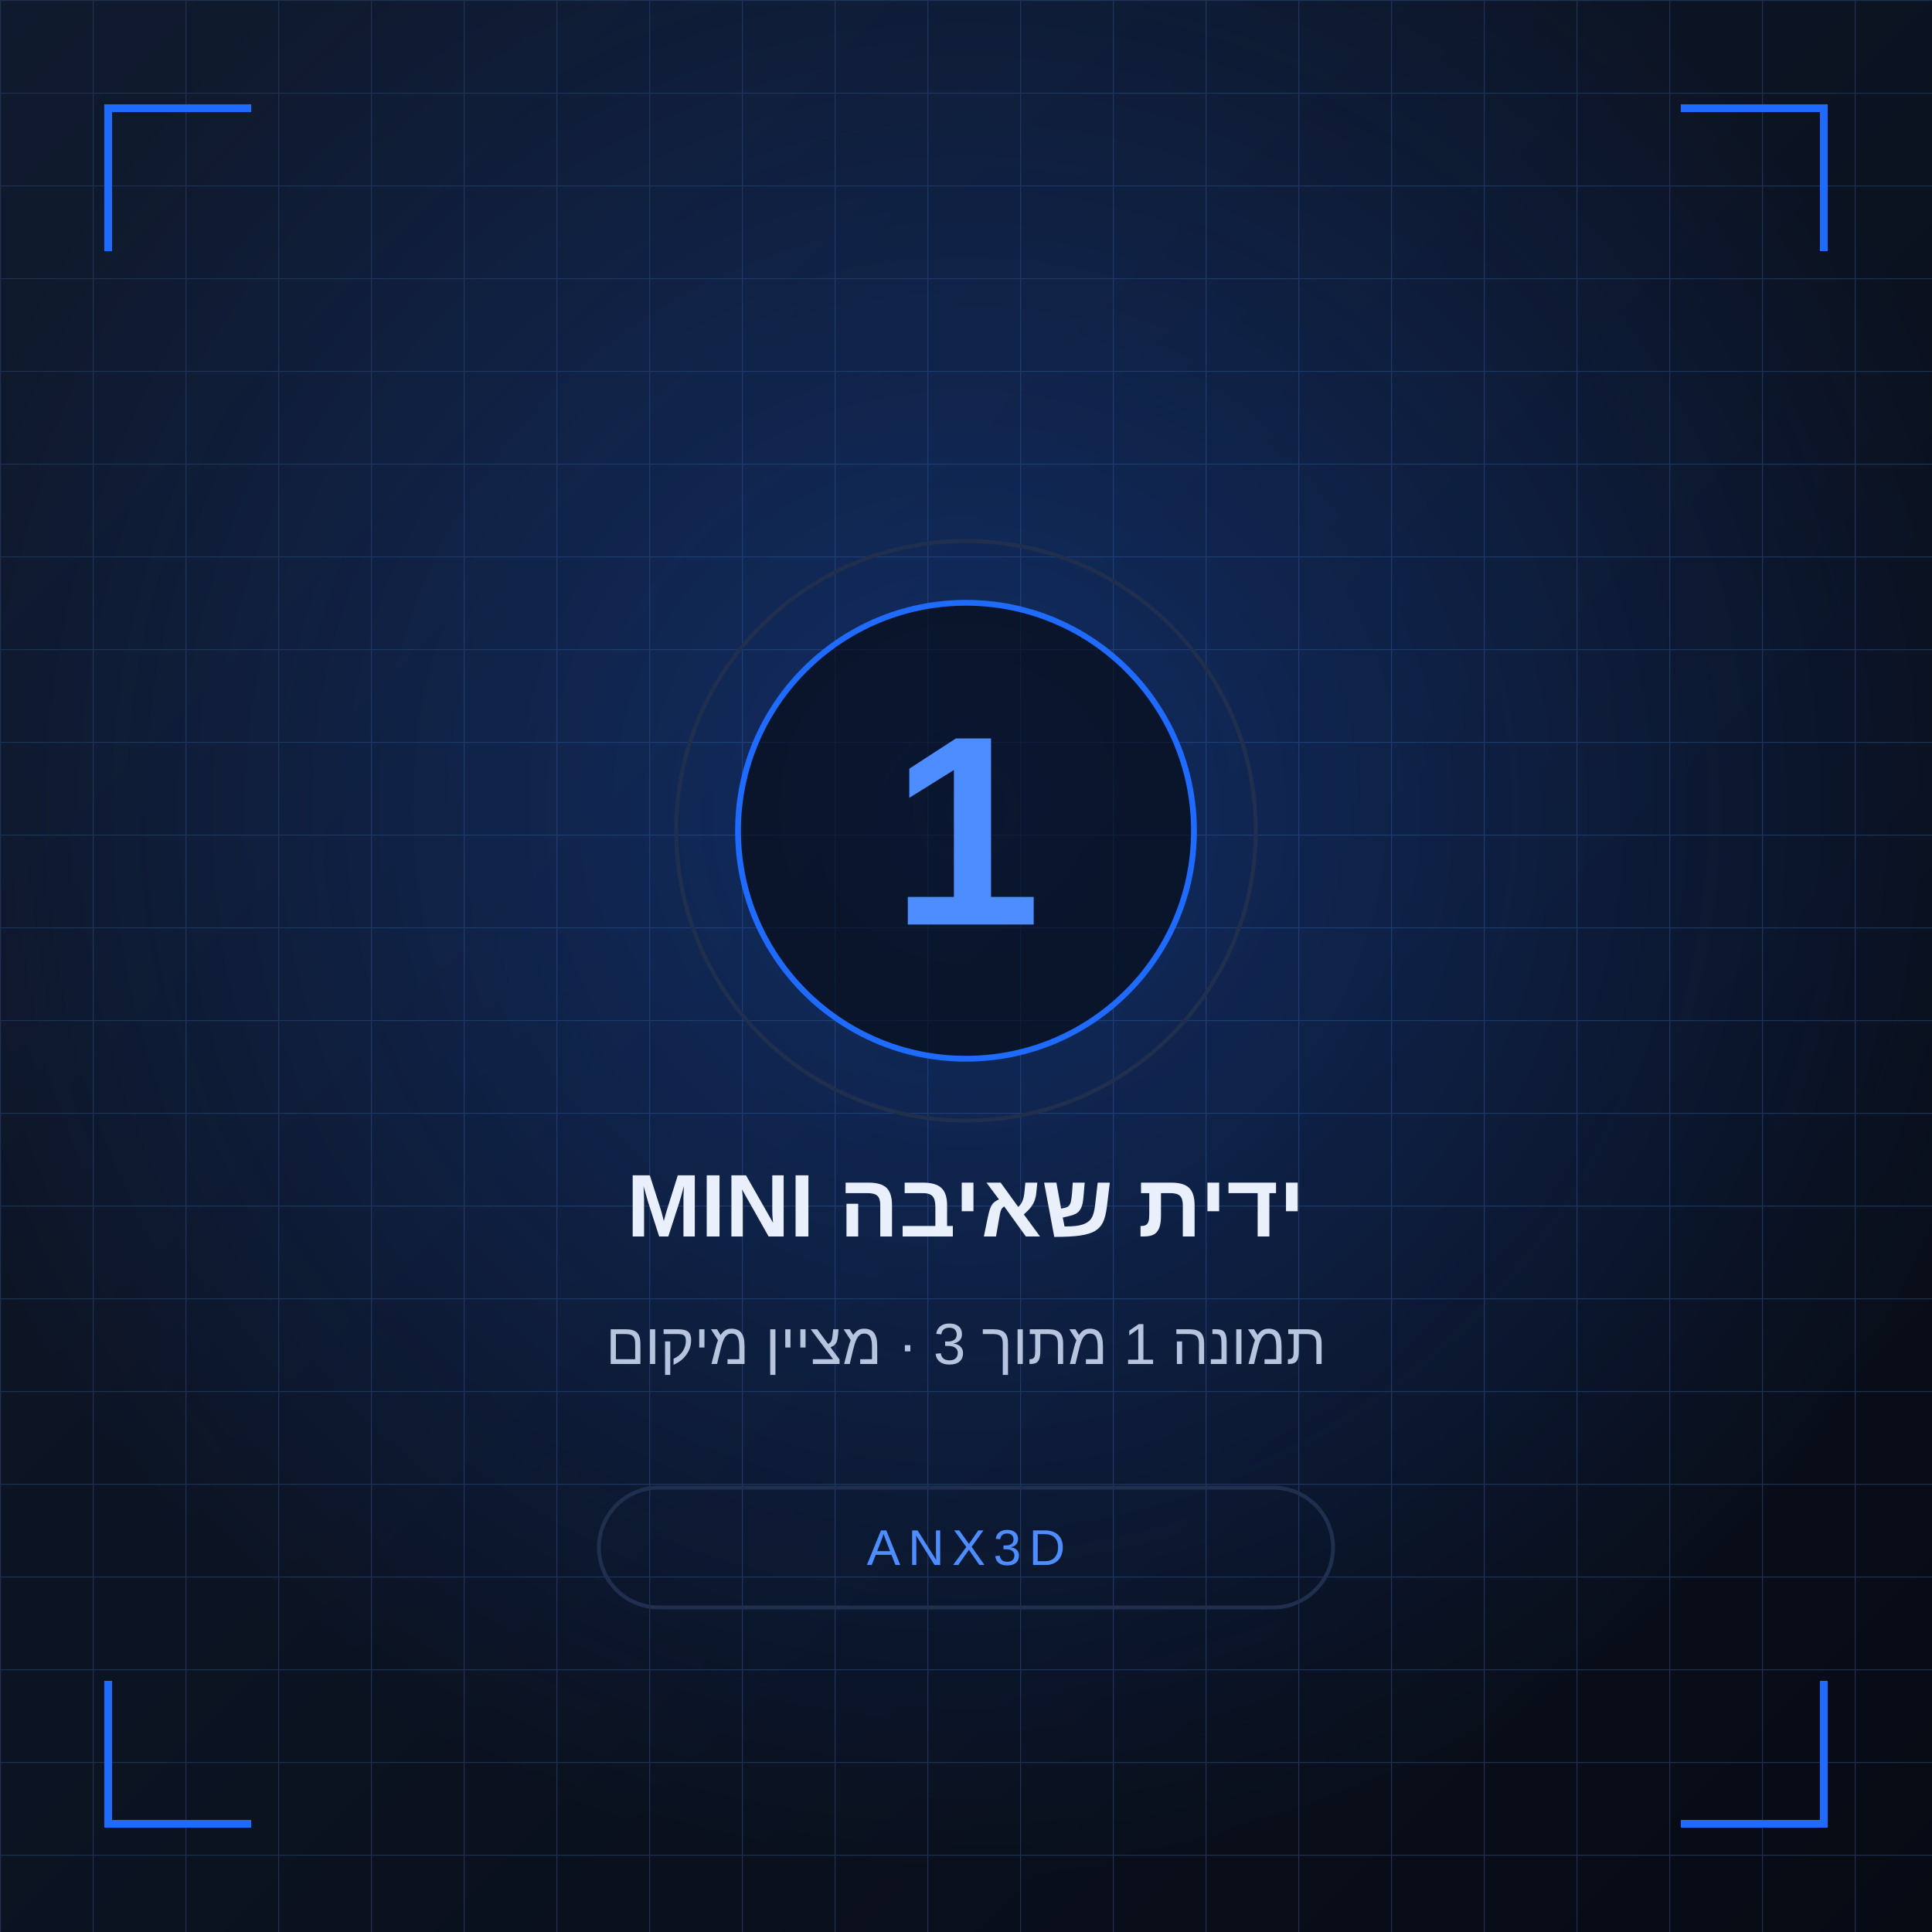
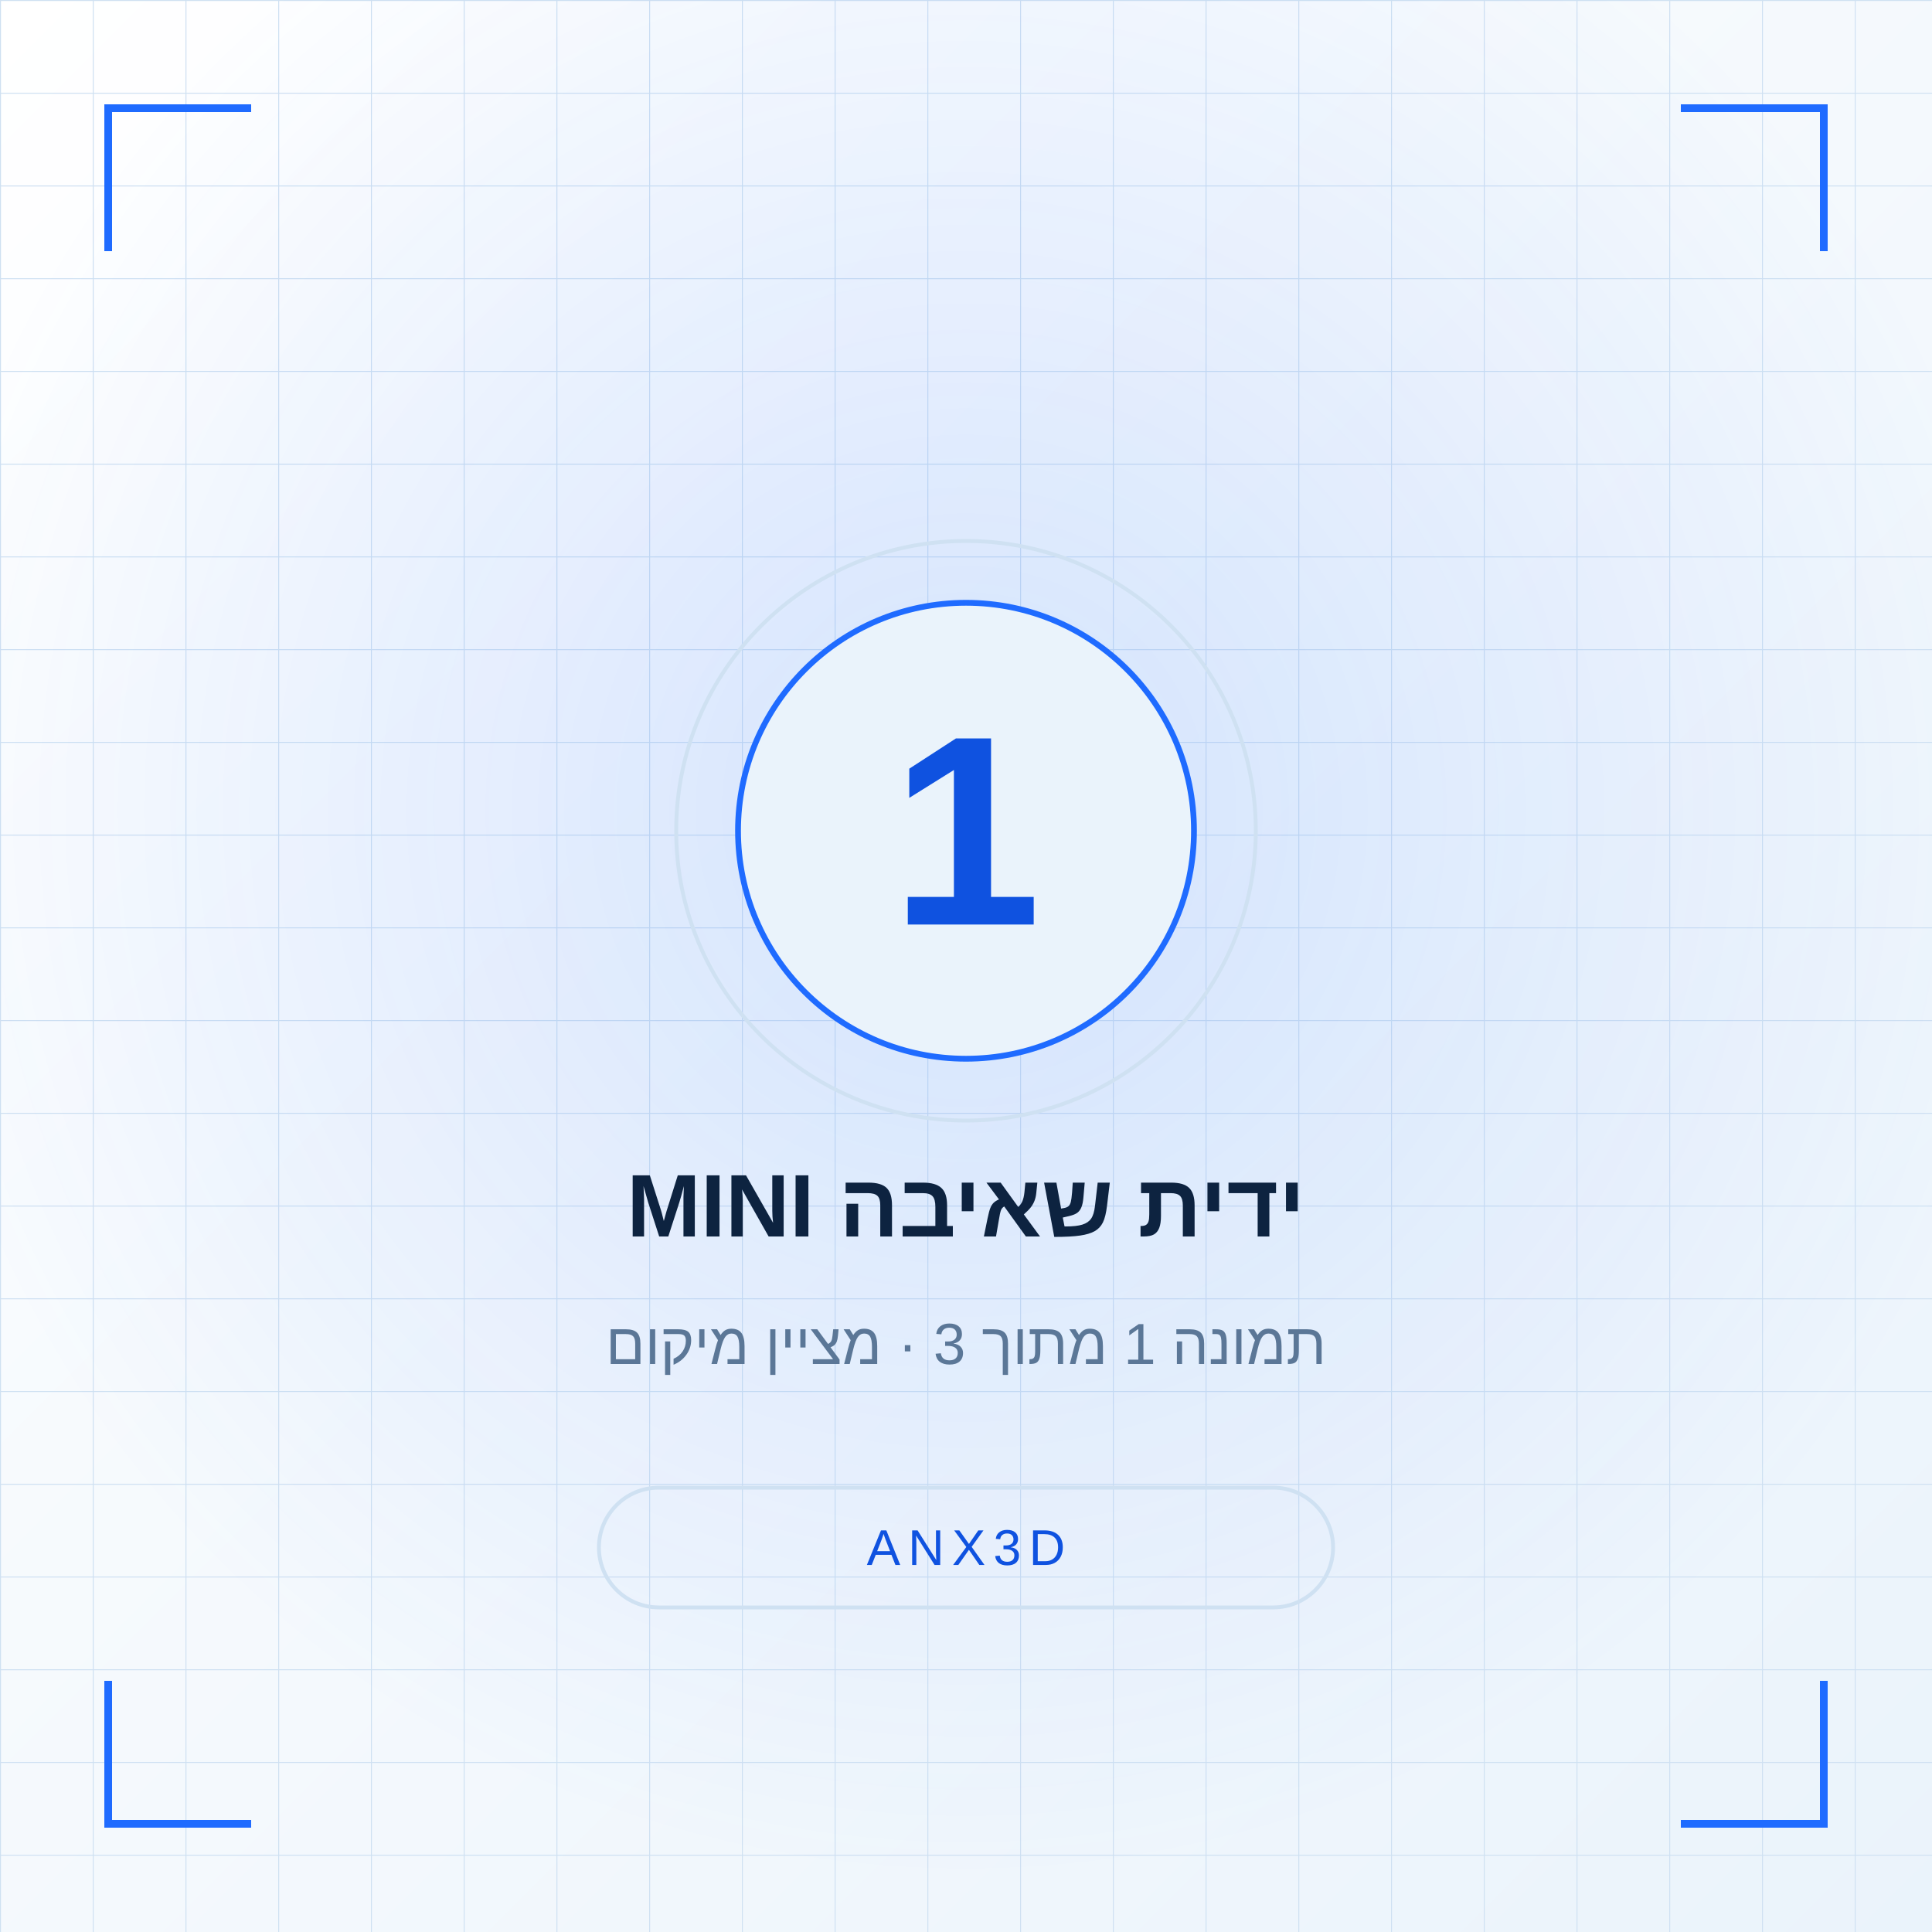
<svg xmlns="http://www.w3.org/2000/svg" width="1000" height="1000" viewBox="0 0 1000 1000" role="img" aria-label="ידית שאיבה MINI — תמונה 1 מתוך 3 (מציין מיקום)">
  <defs>
    <linearGradient id="bg" x1="0" y1="0" x2="1" y2="1">
-       <stop offset="0%" stop-color="#101a2e" />
-       <stop offset="100%" stop-color="#070b14" />
+       <stop offset="0%" stop-color="#ffffff" />
+       <stop offset="100%" stop-color="#eaf3fb" />
    </linearGradient>
    <pattern id="grid" width="48" height="48" patternUnits="userSpaceOnUse">
-       <path d="M48 0H0V48" fill="none" stroke="#1f2f4d" stroke-width="1" />
+       <path d="M48 0H0V48" fill="none" stroke="#cfe1f2" stroke-width="1" />
    </pattern>
    <radialGradient id="glow" cx="50%" cy="42%" r="55%">
-       <stop offset="0%" stop-color="#1f6bff" stop-opacity="0.30" />
+       <stop offset="0%" stop-color="#1f6bff" stop-opacity="0.16" />
      <stop offset="100%" stop-color="#1f6bff" stop-opacity="0" />
    </radialGradient>
  </defs>
  <rect width="1000" height="1000" fill="url(#bg)" />
  <rect width="1000" height="1000" fill="url(#grid)" />
  <rect width="1000" height="1000" fill="url(#glow)" />
  <path d="M56 128V56h72" fill="none" stroke="#1f6bff" stroke-width="4" stroke-linecap="square" />
  <path d="M872 56h72v72" fill="none" stroke="#1f6bff" stroke-width="4" stroke-linecap="square" />
  <path d="M944 872v72h-72" fill="none" stroke="#1f6bff" stroke-width="4" stroke-linecap="square" />
  <path d="M128 944H56v-72" fill="none" stroke="#1f6bff" stroke-width="4" stroke-linecap="square" />
-   <circle cx="500" cy="430" r="150" fill="none" stroke="#1f2f4d" stroke-width="2" />
-   <circle cx="500" cy="430" r="118" fill="#070b14" fill-opacity="0.65" stroke="#1f6bff" stroke-width="3" />
-   <text x="500" y="430" text-anchor="middle" dominant-baseline="central" font-family="Heebo, Arial, sans-serif" font-size="140" font-weight="700" fill="#4d8dff">1</text>
-   <text x="500" y="640" text-anchor="middle" direction="rtl" font-family="Heebo, Arial, sans-serif" font-size="46" font-weight="700" fill="#eaf0fb">ידית שאיבה MINI</text>
-   <text x="500" y="706" text-anchor="middle" direction="rtl" font-family="Heebo, Arial, sans-serif" font-size="30" fill="#b6c4dd">תמונה 1 מתוך 3 · מציין מיקום</text>
-   <rect x="310" y="770" width="380" height="62" rx="31" fill="none" stroke="#1f2f4d" stroke-width="2" />
-   <text x="500" y="801" text-anchor="middle" dominant-baseline="central" font-family="Heebo, Arial, sans-serif" font-size="26" letter-spacing="4" fill="#4d8dff">ANX3D</text>
+   <circle cx="500" cy="430" r="150" fill="none" stroke="#cfe1f2" stroke-width="2" />
+   <circle cx="500" cy="430" r="118" fill="#eaf3fb" stroke="#1f6bff" stroke-width="3" />
+   <text x="500" y="430" text-anchor="middle" dominant-baseline="central" font-family="Heebo, Arial, sans-serif" font-size="140" font-weight="700" fill="#0f52e0">1</text>
+   <text x="500" y="640" text-anchor="middle" direction="rtl" font-family="Heebo, Arial, sans-serif" font-size="46" font-weight="700" fill="#0d2340">ידית שאיבה MINI</text>
+   <text x="500" y="706" text-anchor="middle" direction="rtl" font-family="Heebo, Arial, sans-serif" font-size="30" fill="#5b7797">תמונה 1 מתוך 3 · מציין מיקום</text>
+   <rect x="310" y="770" width="380" height="62" rx="31" fill="none" stroke="#cfe1f2" stroke-width="2" />
+   <text x="500" y="801" text-anchor="middle" dominant-baseline="central" font-family="Heebo, Arial, sans-serif" font-size="26" letter-spacing="4" fill="#0f52e0">ANX3D</text>
</svg>
